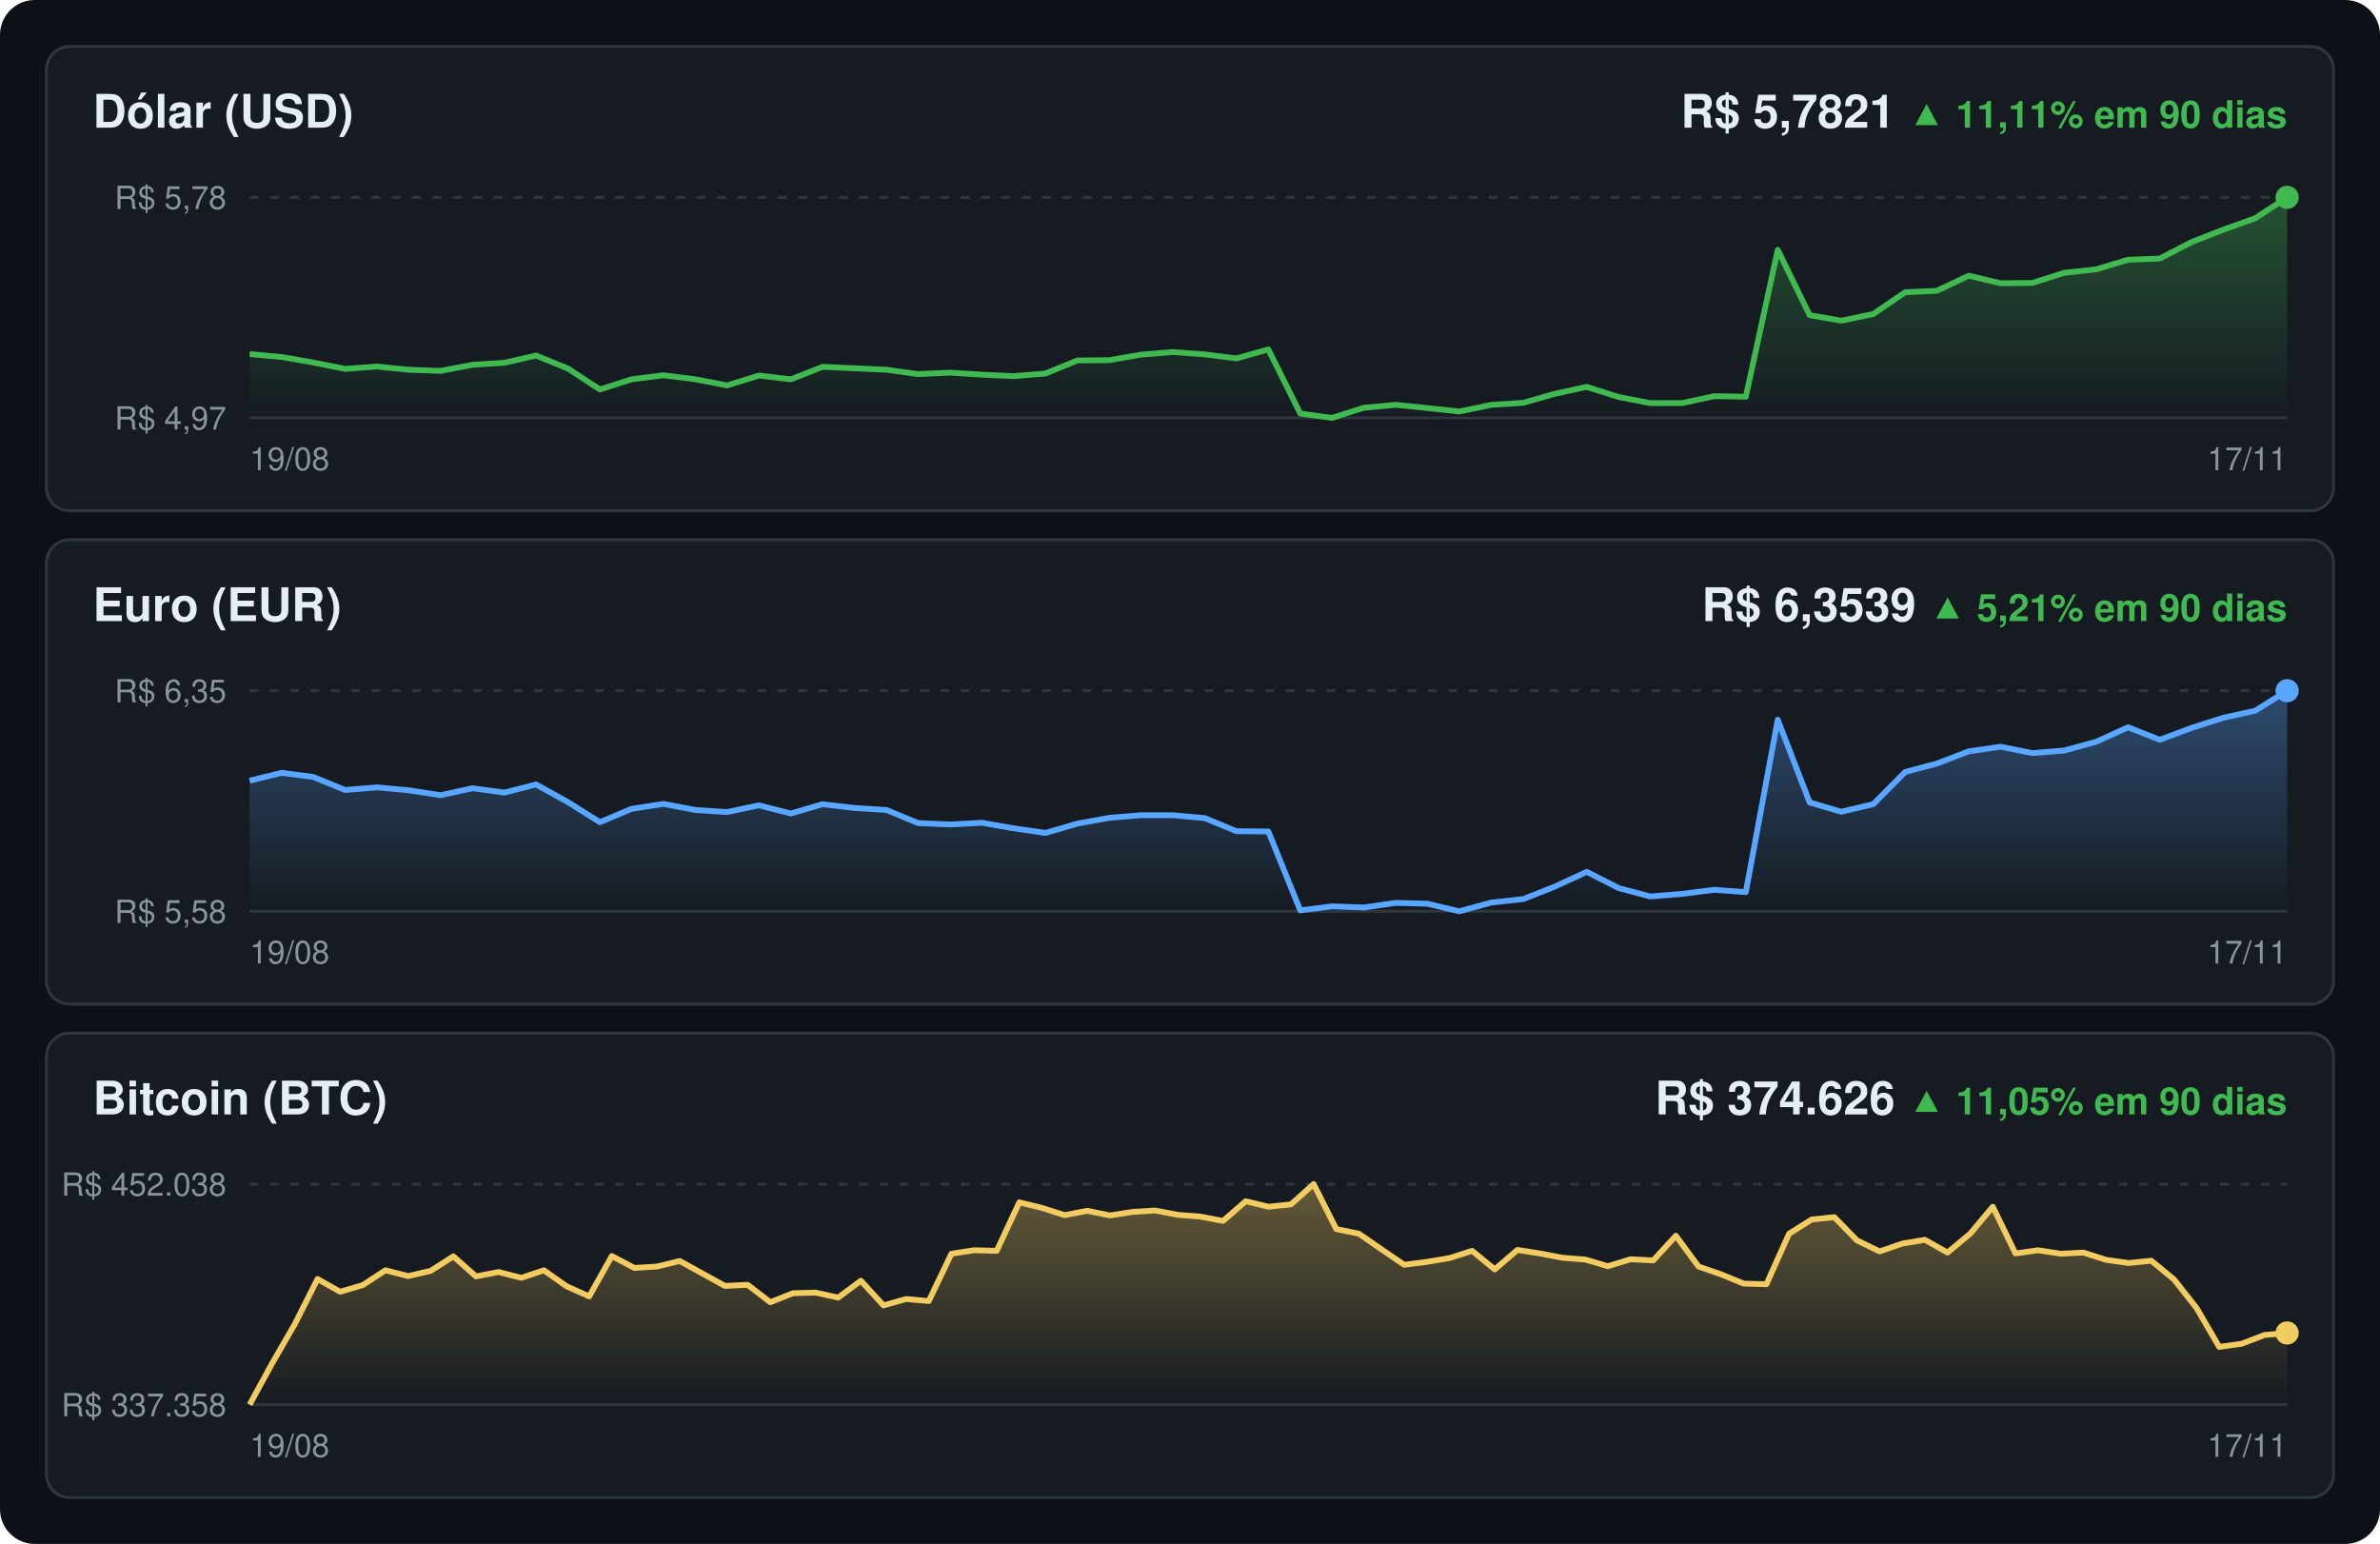
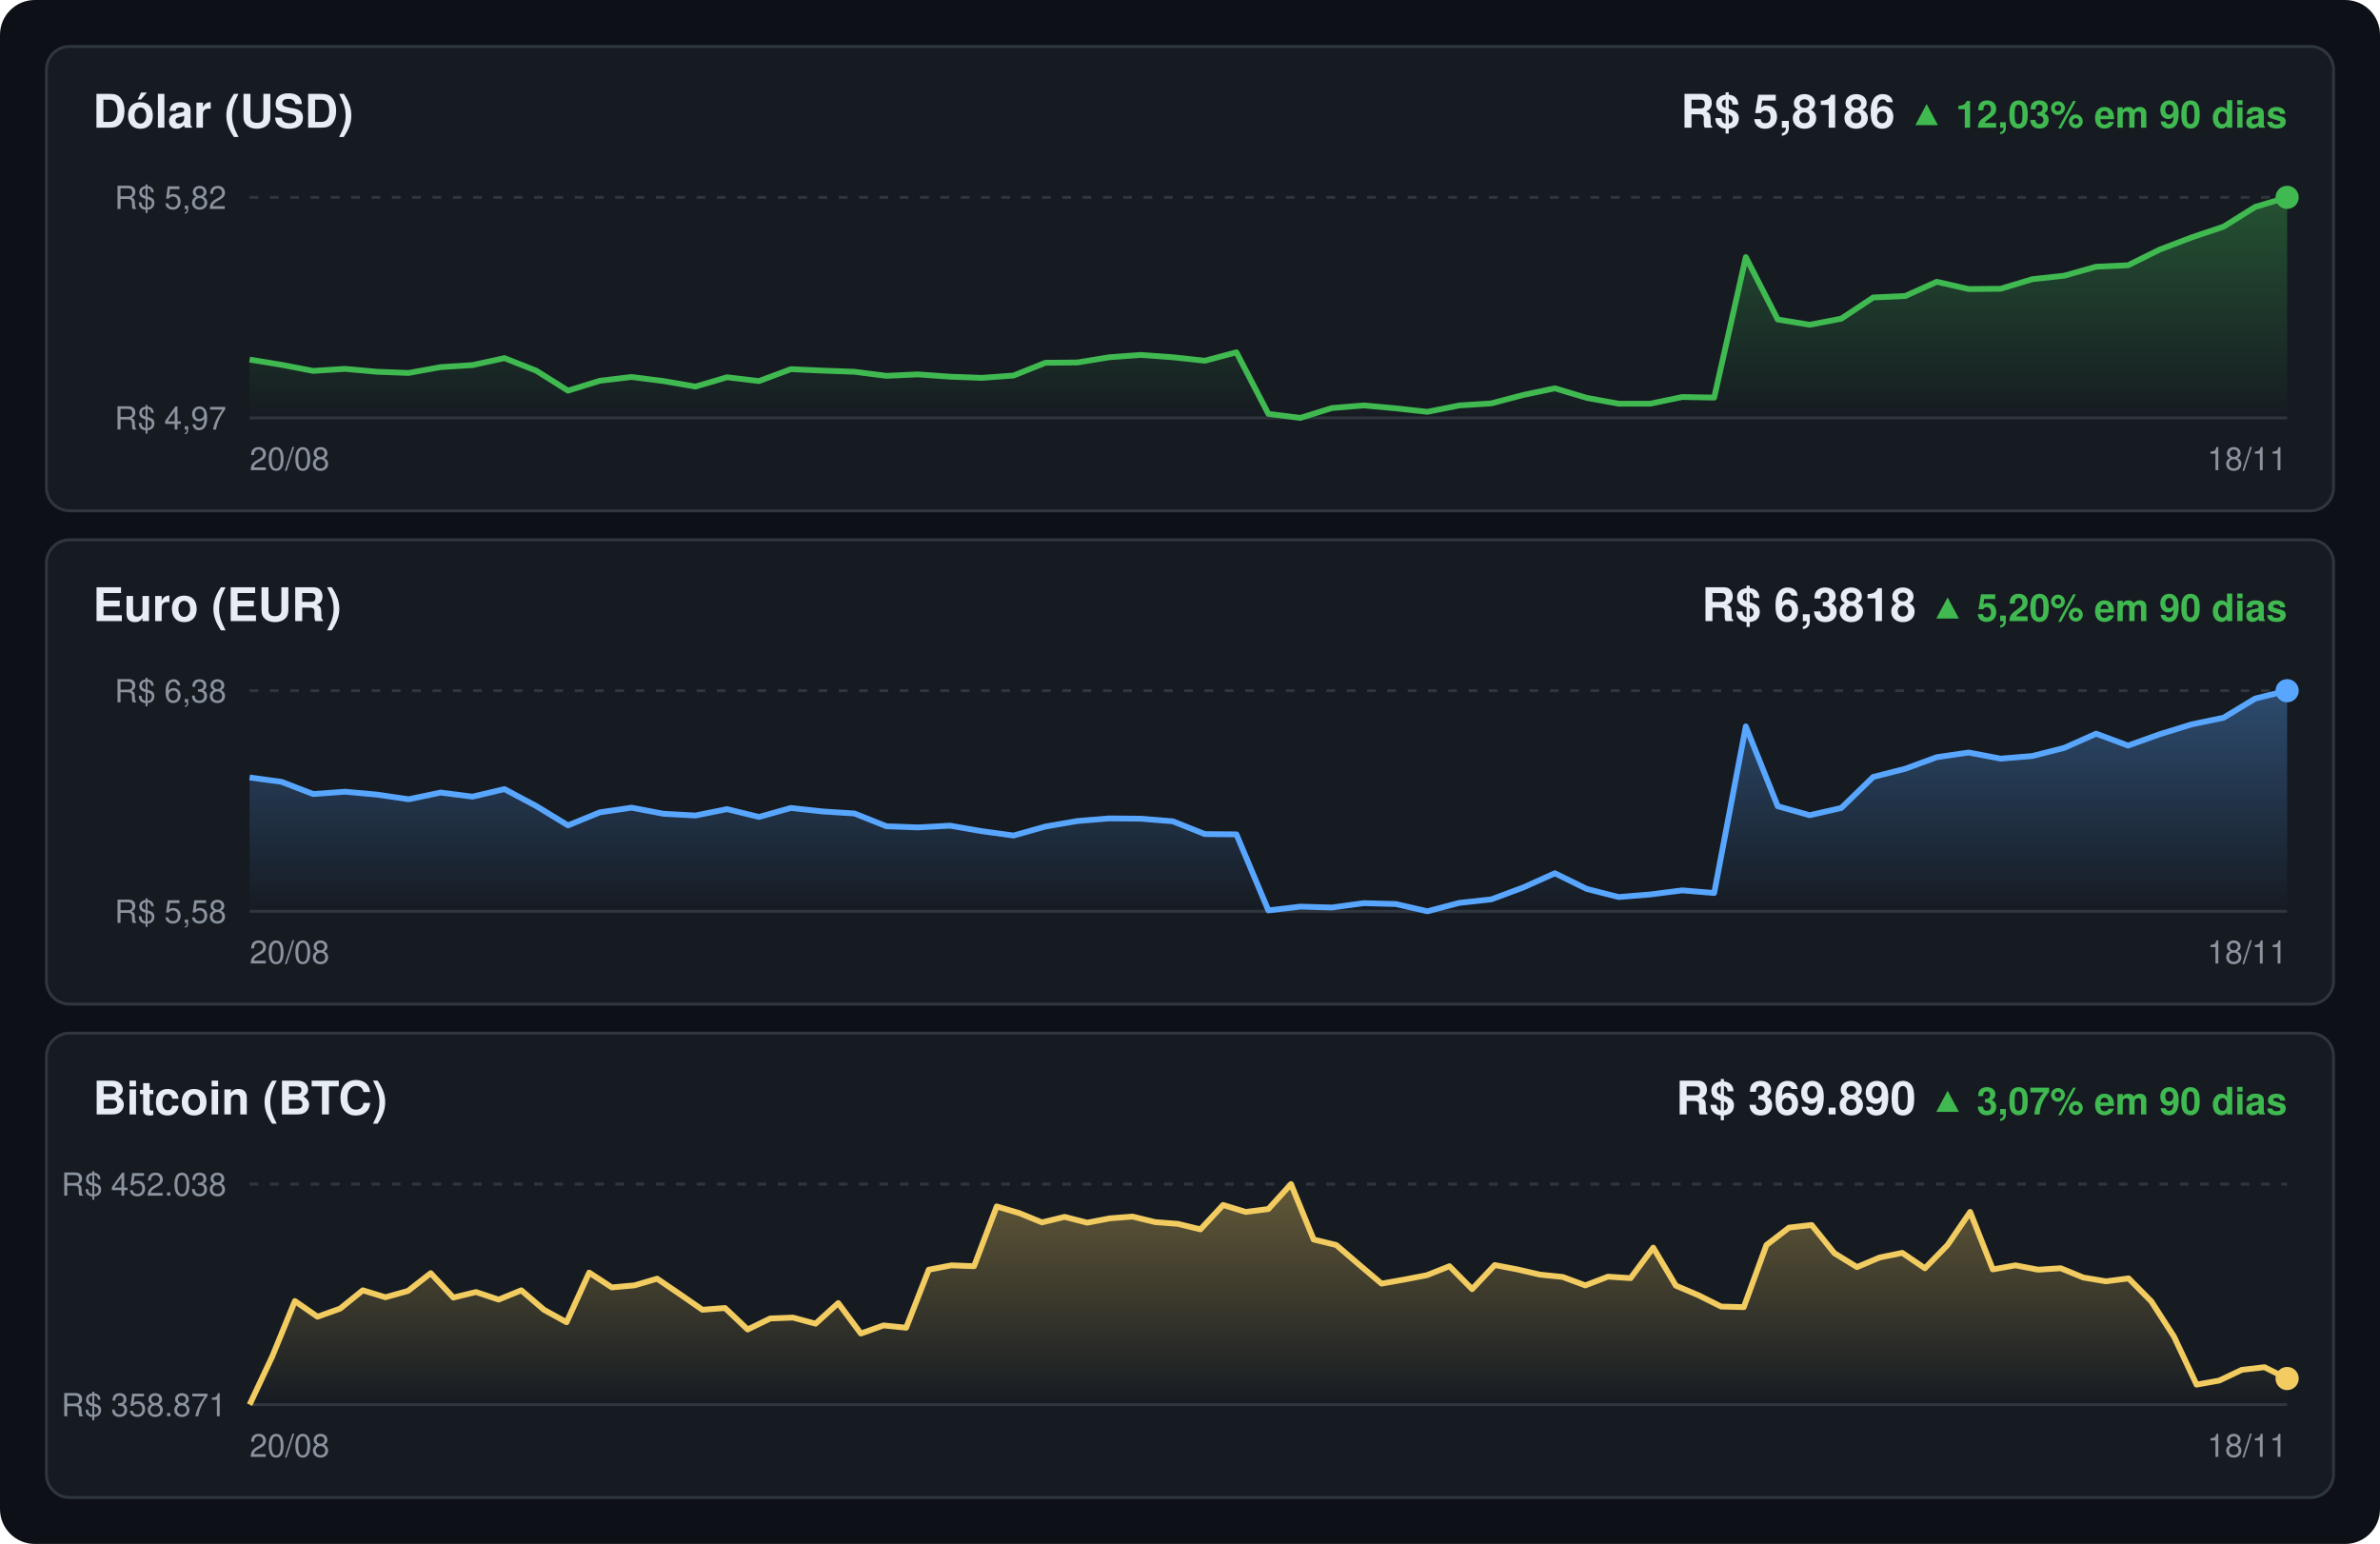
<svg xmlns="http://www.w3.org/2000/svg" viewBox="0 0 820 532" width="820" height="532">
  <defs>
    <linearGradient id="grad-usd" x1="0" y1="0" x2="0" y2="1">
      <stop offset="0" stop-color="#3fb950" stop-opacity=".35" />
      <stop offset="1" stop-color="#3fb950" stop-opacity="0" />
    </linearGradient>
    <linearGradient id="grad-eur" x1="0" y1="0" x2="0" y2="1">
      <stop offset="0" stop-color="#58a6ff" stop-opacity=".35" />
      <stop offset="1" stop-color="#58a6ff" stop-opacity="0" />
    </linearGradient>
    <linearGradient id="grad-btc" x1="0" y1="0" x2="0" y2="1">
      <stop offset="0" stop-color="#f2cc60" stop-opacity=".35" />
      <stop offset="1" stop-color="#f2cc60" stop-opacity="0" />
    </linearGradient>
  </defs>
  <style>
text{font-family:-apple-system,BlinkMacSystemFont,'Segoe UI',Helvetica,Arial,sans-serif;fill:#e6edf3}
.titulo{font-size:16px;font-weight:600}
.eixo{font-size:11px;fill:#8b949e}
</style>
  <rect width="820" height="532" rx="12" fill="#0d1117" />
  <g>
    <rect x="16" y="16" width="788" height="160" rx="8" fill="#161b22" stroke="#30363d" />
    <text x="32" y="44" class="titulo">Dólar (USD)</text>
-     <text x="788" y="44" class="titulo" text-anchor="end">R$ 5,7821
-     <tspan fill="#3fb950" font-size="13"> ▲ 11,11% em 90 dias</tspan>
+     <text x="788" y="44" class="titulo" text-anchor="end">R$ 5,8186
+     <tspan fill="#3fb950" font-size="13"> ▲ 12,03% em 90 dias</tspan>
    </text>
-     <text x="78" y="72" class="eixo" text-anchor="end">R$ 5,78</text>
+     <text x="78" y="72" class="eixo" text-anchor="end">R$ 5,82</text>
    <text x="78" y="148" class="eixo" text-anchor="end">R$ 4,97</text>
    <line x1="86" y1="68" x2="788" y2="68" stroke="#30363d" stroke-dasharray="3 4" />
    <line x1="86" y1="144" x2="788" y2="144" stroke="#30363d" />
-     <path d="M86.0,144 L86.0,122.0 L97.0,123.0 L107.9,124.9 L118.9,127.1 L129.9,126.3 L140.8,127.4 L151.8,127.8 L162.8,125.7 L173.8,125.0 L184.7,122.5 L195.7,127.0 L206.7,134.2 L217.6,130.7 L228.6,129.3 L239.6,130.7 L250.5,132.8 L261.5,129.4 L272.5,130.7 L283.4,126.4 L294.4,126.9 L305.4,127.4 L316.3,128.9 L327.3,128.4 L338.3,129.1 L349.2,129.6 L360.2,128.7 L371.2,124.2 L382.2,124.1 L393.1,122.2 L404.1,121.3 L415.1,122.1 L426.0,123.5 L437.0,120.4 L448.0,142.5 L458.9,144.0 L469.9,140.5 L480.9,139.5 L491.8,140.6 L502.8,141.8 L513.8,139.5 L524.8,138.8 L535.7,135.7 L546.7,133.3 L557.7,136.8 L568.6,138.9 L579.6,138.9 L590.6,136.5 L601.5,136.7 L612.5,86.1 L623.5,108.6 L634.4,110.5 L645.4,108.2 L656.4,100.7 L667.3,100.2 L678.3,95.0 L689.3,97.6 L700.2,97.5 L711.2,94.0 L722.2,92.8 L733.2,89.5 L744.1,89.1 L755.1,83.4 L766.1,79.1 L777.0,75.2 L788.0,68.0 L788.0,144 Z" fill="url(#grad-usd)" />
-     <polyline points="86.0,122.0 97.0,123.0 107.9,124.9 118.9,127.1 129.9,126.3 140.8,127.4 151.8,127.8 162.8,125.7 173.8,125.0 184.7,122.5 195.7,127.0 206.7,134.2 217.6,130.7 228.6,129.3 239.6,130.7 250.5,132.8 261.5,129.4 272.5,130.7 283.4,126.4 294.4,126.9 305.4,127.4 316.3,128.9 327.3,128.4 338.3,129.1 349.2,129.6 360.2,128.7 371.2,124.2 382.2,124.1 393.1,122.2 404.1,121.3 415.1,122.1 426.0,123.5 437.0,120.4 448.0,142.5 458.9,144.0 469.9,140.5 480.9,139.5 491.8,140.6 502.8,141.8 513.8,139.5 524.8,138.8 535.7,135.7 546.7,133.3 557.7,136.8 568.6,138.9 579.6,138.9 590.6,136.5 601.5,136.7 612.5,86.1 623.5,108.6 634.4,110.5 645.4,108.2 656.4,100.7 667.3,100.2 678.3,95.0 689.3,97.6 700.2,97.5 711.2,94.0 722.2,92.8 733.2,89.5 744.1,89.1 755.1,83.4 766.1,79.1 777.0,75.2 788.0,68.0" fill="none" stroke="#3fb950" stroke-width="2" stroke-linejoin="round" />
+     <path d="M86.0,144 L86.0,123.9 L97.0,125.7 L107.9,127.8 L118.9,127.1 L129.9,128.1 L140.8,128.5 L151.8,126.5 L162.8,125.8 L173.8,123.4 L184.7,127.7 L195.7,134.6 L206.7,131.2 L217.6,129.9 L228.6,131.3 L239.6,133.2 L250.5,130.0 L261.5,131.3 L272.5,127.2 L283.4,127.7 L294.4,128.1 L305.4,129.5 L316.3,129.0 L327.3,129.8 L338.3,130.2 L349.2,129.4 L360.2,125.0 L371.2,124.9 L382.2,123.1 L393.1,122.3 L404.1,123.1 L415.1,124.3 L426.0,121.4 L437.0,142.6 L448.0,144.0 L458.9,140.6 L469.9,139.7 L480.9,140.7 L491.8,141.9 L502.8,139.7 L513.8,139.0 L524.8,136.1 L535.7,133.8 L546.7,137.1 L557.7,139.1 L568.6,139.1 L579.6,136.8 L590.6,137.0 L601.5,88.6 L612.5,110.1 L623.5,111.9 L634.4,109.8 L645.4,102.5 L656.4,102.0 L667.3,97.1 L678.3,99.6 L689.3,99.5 L700.2,96.2 L711.2,95.0 L722.2,91.9 L733.2,91.4 L744.1,86.0 L755.1,81.8 L766.1,78.1 L777.0,71.3 L788.0,68.0 L788.0,144 Z" fill="url(#grad-usd)" />
+     <polyline points="86.0,123.9 97.0,125.7 107.9,127.8 118.9,127.1 129.9,128.1 140.8,128.5 151.8,126.5 162.8,125.8 173.8,123.4 184.7,127.7 195.7,134.6 206.7,131.2 217.6,129.9 228.6,131.3 239.6,133.2 250.5,130.0 261.5,131.3 272.5,127.2 283.4,127.7 294.4,128.1 305.4,129.5 316.3,129.0 327.3,129.8 338.3,130.2 349.2,129.4 360.2,125.0 371.2,124.9 382.2,123.1 393.1,122.3 404.1,123.1 415.1,124.3 426.0,121.4 437.0,142.6 448.0,144.0 458.9,140.6 469.9,139.7 480.9,140.7 491.8,141.9 502.8,139.7 513.8,139.0 524.8,136.1 535.7,133.8 546.7,137.1 557.7,139.1 568.6,139.1 579.6,136.8 590.6,137.0 601.5,88.6 612.5,110.1 623.5,111.9 634.4,109.8 645.4,102.5 656.4,102.0 667.3,97.1 678.3,99.6 689.3,99.5 700.2,96.2 711.2,95.0 722.2,91.9 733.2,91.4 744.1,86.0 755.1,81.8 766.1,78.1 777.0,71.3 788.0,68.0" fill="none" stroke="#3fb950" stroke-width="2" stroke-linejoin="round" />
    <circle cx="788.0" cy="68.0" r="4" fill="#3fb950">
      <animate attributeName="r" values="4;7;4" dur="2s" repeatCount="indefinite" />
    </circle>
-     <text x="86" y="162" class="eixo">19/08</text>
-     <text x="788" y="162" class="eixo" text-anchor="end">17/11</text>
+     <text x="86" y="162" class="eixo">20/08</text>
+     <text x="788" y="162" class="eixo" text-anchor="end">18/11</text>
  </g>
  <g>
    <rect x="16" y="186" width="788" height="160" rx="8" fill="#161b22" stroke="#30363d" />
    <text x="32" y="214" class="titulo">Euro (EUR)</text>
-     <text x="788" y="214" class="titulo" text-anchor="end">R$ 6,3539
-     <tspan fill="#3fb950" font-size="13"> ▲ 5,21% em 90 dias</tspan>
+     <text x="788" y="214" class="titulo" text-anchor="end">R$ 6,3818
+     <tspan fill="#3fb950" font-size="13"> ▲ 5,20% em 90 dias</tspan>
    </text>
-     <text x="78" y="242" class="eixo" text-anchor="end">R$ 6,35</text>
+     <text x="78" y="242" class="eixo" text-anchor="end">R$ 6,38</text>
    <text x="78" y="318" class="eixo" text-anchor="end">R$ 5,58</text>
    <line x1="86" y1="238" x2="788" y2="238" stroke="#30363d" stroke-dasharray="3 4" />
    <line x1="86" y1="314" x2="788" y2="314" stroke="#30363d" />
-     <path d="M86.0,314 L86.0,269.0 L97.0,266.3 L107.9,267.7 L118.9,272.2 L129.9,271.3 L140.8,272.3 L151.8,274.0 L162.8,271.6 L173.8,273.1 L184.7,270.3 L195.7,276.4 L206.7,283.3 L217.6,278.7 L228.6,277.0 L239.6,279.1 L250.5,279.8 L261.5,277.5 L272.5,280.3 L283.4,277.1 L294.4,278.4 L305.4,279.1 L316.3,283.6 L327.3,284.1 L338.3,283.5 L349.2,285.4 L360.2,287.0 L371.2,283.8 L382.2,281.8 L393.1,280.9 L404.1,280.9 L415.1,281.9 L426.0,286.4 L437.0,286.5 L448.0,313.7 L458.9,312.3 L469.9,312.7 L480.9,311.1 L491.8,311.4 L502.8,314.0 L513.8,311.0 L524.8,309.8 L535.7,305.5 L546.7,300.4 L557.7,306.0 L568.6,308.9 L579.6,308.0 L590.6,306.6 L601.5,307.4 L612.5,248.0 L623.5,276.5 L634.4,279.7 L645.4,277.1 L656.4,266.0 L667.3,263.1 L678.3,258.9 L689.3,257.3 L700.2,259.5 L711.2,258.6 L722.2,255.6 L733.2,250.6 L744.1,254.9 L755.1,250.8 L766.1,247.3 L777.0,244.9 L788.0,238.0 L788.0,314 Z" fill="url(#grad-eur)" />
-     <polyline points="86.0,269.0 97.0,266.3 107.9,267.7 118.9,272.2 129.9,271.3 140.8,272.3 151.8,274.0 162.8,271.6 173.8,273.1 184.7,270.3 195.7,276.4 206.7,283.3 217.6,278.7 228.6,277.0 239.6,279.1 250.5,279.8 261.5,277.5 272.5,280.3 283.4,277.1 294.4,278.4 305.4,279.1 316.3,283.6 327.3,284.1 338.3,283.5 349.2,285.4 360.2,287.0 371.2,283.8 382.2,281.8 393.1,280.9 404.1,280.9 415.1,281.9 426.0,286.4 437.0,286.5 448.0,313.7 458.9,312.3 469.9,312.7 480.9,311.1 491.8,311.4 502.8,314.0 513.8,311.0 524.8,309.8 535.7,305.5 546.7,300.4 557.7,306.0 568.6,308.9 579.6,308.0 590.6,306.6 601.5,307.4 612.5,248.0 623.5,276.5 634.4,279.7 645.4,277.1 656.4,266.0 667.3,263.1 678.3,258.9 689.3,257.3 700.2,259.5 711.2,258.6 722.2,255.6 733.2,250.6 744.1,254.9 755.1,250.8 766.1,247.3 777.0,244.9 788.0,238.0" fill="none" stroke="#58a6ff" stroke-width="2" stroke-linejoin="round" />
+     <path d="M86.0,314 L86.0,267.9 L97.0,269.4 L107.9,273.6 L118.9,272.8 L129.9,273.8 L140.8,275.4 L151.8,273.1 L162.8,274.5 L173.8,271.9 L184.7,277.7 L195.7,284.4 L206.7,279.9 L217.6,278.3 L228.6,280.4 L239.6,281.0 L250.5,278.8 L261.5,281.5 L272.5,278.4 L283.4,279.6 L294.4,280.3 L305.4,284.7 L316.3,285.1 L327.3,284.5 L338.3,286.4 L349.2,287.9 L360.2,284.8 L371.2,282.9 L382.2,282.0 L393.1,282.1 L404.1,283.0 L415.1,287.4 L426.0,287.5 L437.0,313.7 L448.0,312.4 L458.9,312.7 L469.9,311.2 L480.9,311.5 L491.8,314.0 L502.8,311.1 L513.8,309.9 L524.8,305.8 L535.7,300.9 L546.7,306.3 L557.7,309.1 L568.6,308.2 L579.6,306.8 L590.6,307.7 L601.5,250.3 L612.5,277.8 L623.5,280.9 L634.4,278.4 L645.4,267.7 L656.4,264.9 L667.3,260.9 L678.3,259.3 L689.3,261.4 L700.2,260.5 L711.2,257.7 L722.2,252.8 L733.2,256.9 L744.1,253.0 L755.1,249.6 L766.1,247.3 L777.0,240.7 L788.0,238.0 L788.0,314 Z" fill="url(#grad-eur)" />
+     <polyline points="86.0,267.9 97.0,269.4 107.9,273.6 118.9,272.8 129.9,273.8 140.8,275.4 151.8,273.1 162.8,274.5 173.8,271.9 184.7,277.7 195.7,284.4 206.7,279.9 217.6,278.3 228.6,280.4 239.6,281.0 250.5,278.8 261.5,281.5 272.5,278.4 283.4,279.6 294.4,280.3 305.4,284.7 316.3,285.1 327.3,284.5 338.3,286.4 349.2,287.9 360.2,284.8 371.2,282.9 382.2,282.0 393.1,282.1 404.1,283.0 415.1,287.4 426.0,287.5 437.0,313.7 448.0,312.4 458.9,312.7 469.9,311.2 480.9,311.5 491.8,314.0 502.8,311.1 513.8,309.9 524.8,305.8 535.7,300.9 546.7,306.3 557.7,309.1 568.6,308.2 579.6,306.8 590.6,307.7 601.5,250.3 612.5,277.8 623.5,280.9 634.4,278.4 645.4,267.7 656.4,264.9 667.3,260.9 678.3,259.3 689.3,261.4 700.2,260.5 711.2,257.7 722.2,252.8 733.2,256.9 744.1,253.0 755.1,249.6 766.1,247.3 777.0,240.7 788.0,238.0" fill="none" stroke="#58a6ff" stroke-width="2" stroke-linejoin="round" />
    <circle cx="788.0" cy="238.0" r="4" fill="#58a6ff">
      <animate attributeName="r" values="4;7;4" dur="2s" repeatCount="indefinite" />
    </circle>
-     <text x="86" y="332" class="eixo">19/08</text>
-     <text x="788" y="332" class="eixo" text-anchor="end">17/11</text>
+     <text x="86" y="332" class="eixo">20/08</text>
+     <text x="788" y="332" class="eixo" text-anchor="end">18/11</text>
  </g>
  <g>
    <rect x="16" y="356" width="788" height="160" rx="8" fill="#161b22" stroke="#30363d" />
    <text x="32" y="384" class="titulo">Bitcoin (BTC)</text>
-     <text x="788" y="384" class="titulo" text-anchor="end">R$ 374.626
-     <tspan fill="#3fb950" font-size="13"> ▲ 11,05% em 90 dias</tspan>
+     <text x="788" y="384" class="titulo" text-anchor="end">R$ 369.890
+     <tspan fill="#3fb950" font-size="13"> ▲ 3,07% em 90 dias</tspan>
    </text>
    <text x="78" y="412" class="eixo" text-anchor="end">R$ 452.038</text>
-     <text x="78" y="488" class="eixo" text-anchor="end">R$ 337.358</text>
+     <text x="78" y="488" class="eixo" text-anchor="end">R$ 358.871</text>
    <line x1="86" y1="408" x2="788" y2="408" stroke="#30363d" stroke-dasharray="3 4" />
    <line x1="86" y1="484" x2="788" y2="484" stroke="#30363d" />
-     <path d="M86.0,484 L86.0,484.0 L93.8,469.7 L101.6,456.2 L109.4,440.7 L117.2,445.1 L125.0,442.8 L132.8,437.7 L140.6,439.7 L148.4,437.9 L156.2,432.9 L164.0,439.8 L171.8,438.3 L179.6,440.3 L187.4,437.7 L195.2,443.2 L203.0,446.7 L210.8,432.8 L218.6,436.9 L226.4,436.4 L234.2,434.5 L242.0,438.8 L249.8,443.1 L257.6,442.7 L265.4,448.7 L273.2,445.6 L281.0,445.4 L288.8,447.1 L296.6,441.3 L304.4,449.8 L312.2,447.6 L320.0,448.3 L327.8,432.0 L335.6,430.8 L343.4,431.0 L351.2,414.3 L359.0,416.2 L366.8,418.7 L374.6,417.2 L382.4,418.8 L390.2,417.6 L398.0,417.1 L405.8,418.6 L413.6,419.2 L421.4,420.7 L429.2,413.9 L437.0,415.8 L444.8,415.0 L452.6,408.0 L460.4,423.5 L468.2,425.1 L476.0,430.5 L483.8,435.8 L491.6,434.8 L499.4,433.5 L507.2,431.0 L515.0,437.4 L522.8,430.7 L530.6,431.9 L538.4,433.4 L546.2,434.0 L554.0,436.3 L561.8,433.9 L569.6,434.3 L577.4,425.8 L585.2,436.4 L593.0,439.1 L600.8,442.3 L608.6,442.5 L616.4,425.1 L624.2,420.2 L632.0,419.4 L639.8,427.4 L647.6,431.2 L655.4,428.5 L663.2,427.2 L671.0,431.6 L678.8,425.1 L686.6,415.8 L694.4,431.9 L702.2,430.8 L710.0,432.0 L717.8,431.6 L725.6,434.1 L733.4,435.2 L741.2,434.4 L749.0,440.8 L756.8,450.7 L764.6,464.1 L772.4,463.0 L780.2,460.0 L788.0,459.3 L788.0,484 Z" fill="url(#grad-btc)" />
-     <polyline points="86.0,484.0 93.8,469.7 101.6,456.2 109.4,440.7 117.2,445.1 125.0,442.8 132.8,437.7 140.6,439.7 148.4,437.9 156.2,432.9 164.0,439.8 171.8,438.3 179.6,440.3 187.4,437.7 195.2,443.2 203.0,446.7 210.8,432.8 218.6,436.9 226.4,436.4 234.2,434.5 242.0,438.8 249.8,443.1 257.6,442.7 265.4,448.7 273.2,445.6 281.0,445.4 288.8,447.1 296.6,441.3 304.4,449.8 312.2,447.6 320.0,448.3 327.8,432.0 335.6,430.8 343.4,431.0 351.2,414.3 359.0,416.2 366.8,418.7 374.6,417.2 382.4,418.8 390.2,417.6 398.0,417.1 405.8,418.6 413.6,419.2 421.4,420.7 429.2,413.9 437.0,415.8 444.8,415.0 452.6,408.0 460.4,423.5 468.2,425.1 476.0,430.5 483.8,435.8 491.6,434.8 499.4,433.5 507.2,431.0 515.0,437.4 522.8,430.7 530.6,431.9 538.4,433.4 546.2,434.0 554.0,436.3 561.8,433.9 569.6,434.3 577.4,425.8 585.2,436.4 593.0,439.1 600.8,442.3 608.6,442.5 616.4,425.1 624.2,420.2 632.0,419.4 639.8,427.4 647.6,431.2 655.4,428.5 663.2,427.2 671.0,431.6 678.8,425.1 686.6,415.8 694.4,431.9 702.2,430.8 710.0,432.0 717.8,431.6 725.6,434.1 733.4,435.2 741.2,434.4 749.0,440.8 756.8,450.7 764.6,464.1 772.4,463.0 780.2,460.0 788.0,459.3" fill="none" stroke="#f2cc60" stroke-width="2" stroke-linejoin="round" />
-     <circle cx="788.0" cy="459.3" r="4" fill="#f2cc60">
+     <path d="M86.0,484 L86.0,484.0 L93.8,467.4 L101.6,448.3 L109.4,453.7 L117.2,450.9 L125.0,444.6 L132.8,447.0 L140.6,444.8 L148.4,438.7 L156.2,447.1 L164.0,445.2 L171.8,447.8 L179.6,444.6 L187.4,451.3 L195.2,455.6 L203.0,438.5 L210.8,443.6 L218.6,442.9 L226.4,440.6 L234.2,445.9 L242.0,451.3 L249.8,450.7 L257.6,458.1 L265.4,454.3 L273.2,454.0 L281.0,456.1 L288.8,449.0 L296.6,459.5 L304.4,456.7 L312.2,457.5 L320.0,437.5 L327.8,436.0 L335.6,436.3 L343.4,415.7 L351.2,418.0 L359.0,421.2 L366.8,419.3 L374.6,421.3 L382.4,419.8 L390.2,419.2 L398.0,421.1 L405.8,421.7 L413.6,423.6 L421.4,415.2 L429.2,417.6 L437.0,416.6 L444.8,408.0 L452.6,427.1 L460.4,429.0 L468.2,435.7 L476.0,442.3 L483.8,440.9 L491.6,439.4 L499.4,436.3 L507.2,444.2 L515.0,435.9 L522.8,437.4 L530.6,439.2 L538.4,440.0 L546.2,442.9 L554.0,439.9 L561.8,440.4 L569.6,429.9 L577.4,443.0 L585.2,446.3 L593.0,450.2 L600.8,450.4 L608.6,429.0 L616.4,423.0 L624.2,422.1 L632.0,431.8 L639.8,436.6 L647.6,433.3 L655.4,431.7 L663.2,437.0 L671.0,429.0 L678.8,417.6 L686.6,437.4 L694.4,436.0 L702.2,437.5 L710.0,437.0 L717.8,440.2 L725.6,441.5 L733.4,440.5 L741.2,448.4 L749.0,460.5 L756.8,477.1 L764.6,475.7 L772.4,472.0 L780.2,471.1 L788.0,475.0 L788.0,484 Z" fill="url(#grad-btc)" />
+     <polyline points="86.0,484.0 93.8,467.4 101.6,448.3 109.4,453.7 117.2,450.9 125.0,444.6 132.8,447.0 140.6,444.8 148.4,438.7 156.2,447.1 164.0,445.2 171.8,447.8 179.6,444.6 187.4,451.3 195.2,455.6 203.0,438.5 210.8,443.6 218.6,442.9 226.4,440.6 234.2,445.9 242.0,451.3 249.8,450.7 257.6,458.1 265.4,454.3 273.2,454.0 281.0,456.1 288.8,449.0 296.6,459.5 304.4,456.7 312.2,457.5 320.0,437.5 327.8,436.0 335.6,436.3 343.4,415.7 351.2,418.0 359.0,421.2 366.8,419.3 374.6,421.3 382.4,419.8 390.2,419.2 398.0,421.1 405.8,421.7 413.6,423.6 421.4,415.2 429.2,417.6 437.0,416.6 444.8,408.0 452.6,427.1 460.4,429.0 468.2,435.7 476.0,442.3 483.8,440.9 491.6,439.4 499.4,436.3 507.2,444.2 515.0,435.9 522.8,437.4 530.6,439.2 538.4,440.0 546.2,442.9 554.0,439.9 561.8,440.4 569.6,429.9 577.4,443.0 585.2,446.3 593.0,450.2 600.8,450.4 608.6,429.0 616.4,423.0 624.2,422.1 632.0,431.8 639.8,436.6 647.6,433.3 655.4,431.7 663.2,437.0 671.0,429.0 678.8,417.6 686.6,437.4 694.4,436.0 702.2,437.5 710.0,437.0 717.8,440.2 725.6,441.5 733.4,440.5 741.2,448.4 749.0,460.5 756.8,477.1 764.6,475.7 772.4,472.0 780.2,471.1 788.0,475.0" fill="none" stroke="#f2cc60" stroke-width="2" stroke-linejoin="round" />
+     <circle cx="788.0" cy="475.0" r="4" fill="#f2cc60">
      <animate attributeName="r" values="4;7;4" dur="2s" repeatCount="indefinite" />
    </circle>
-     <text x="86" y="502" class="eixo">19/08</text>
-     <text x="788" y="502" class="eixo" text-anchor="end">17/11</text>
+     <text x="86" y="502" class="eixo">20/08</text>
+     <text x="788" y="502" class="eixo" text-anchor="end">18/11</text>
  </g>
</svg>
